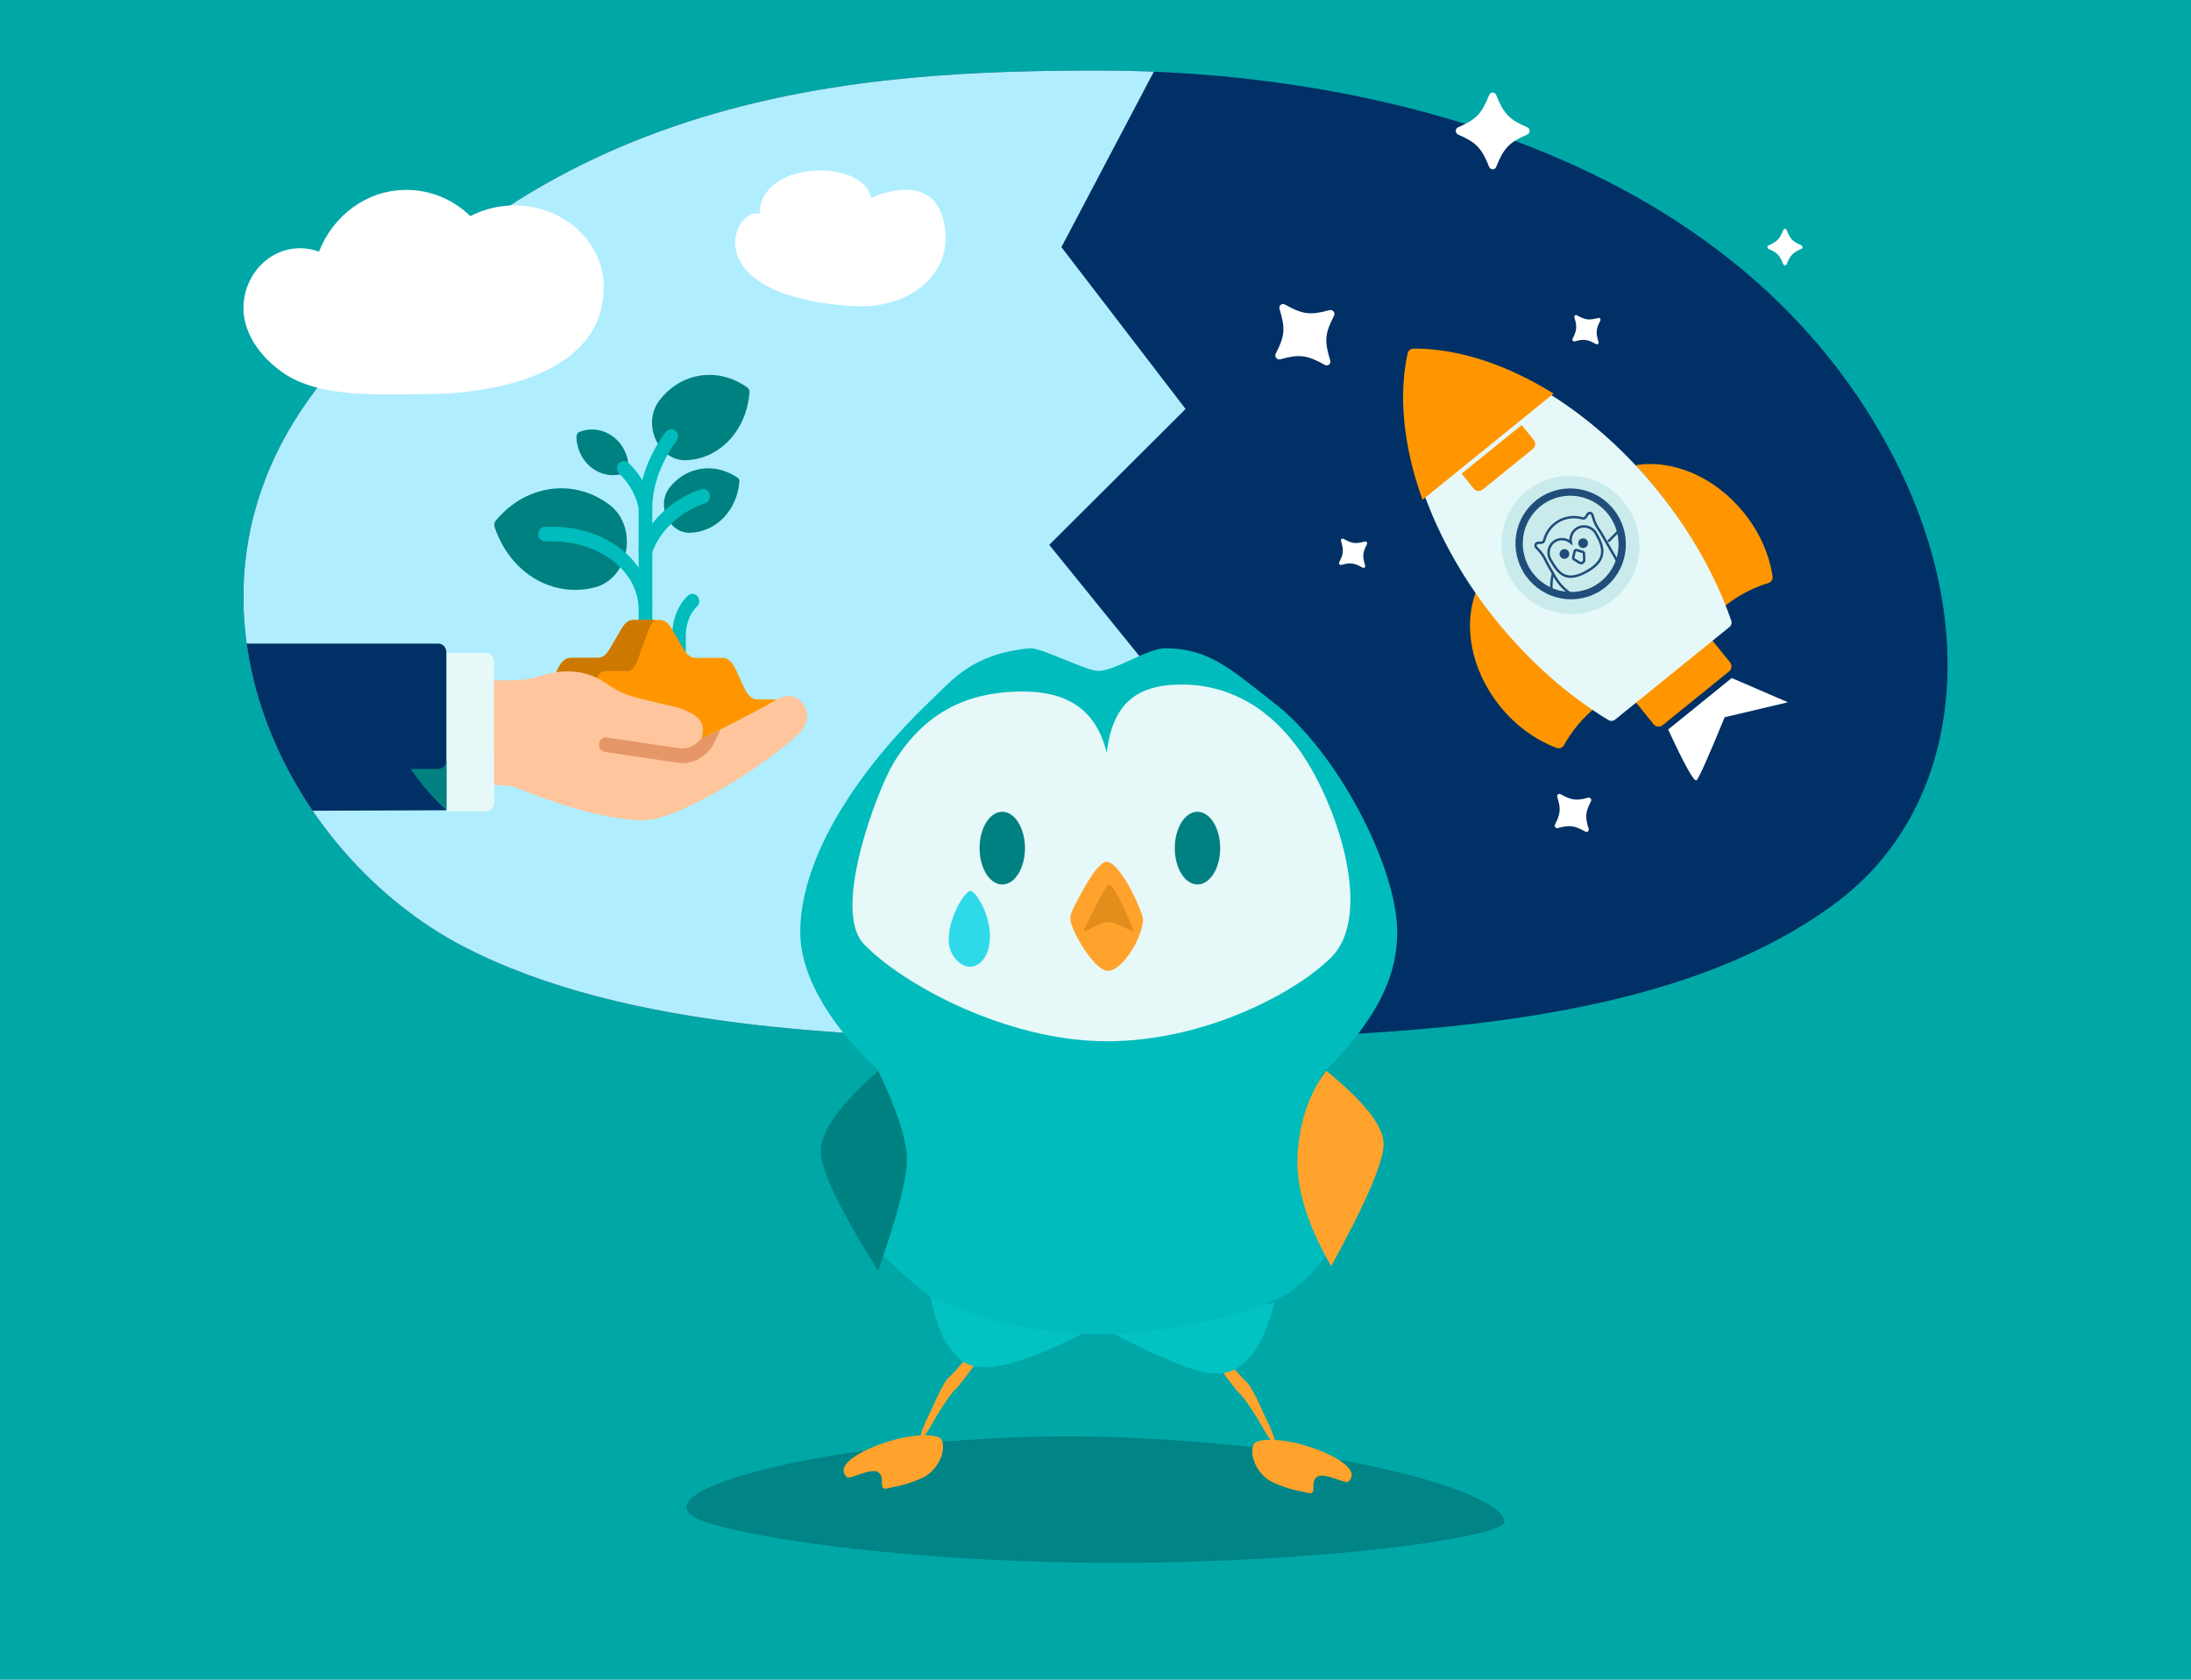
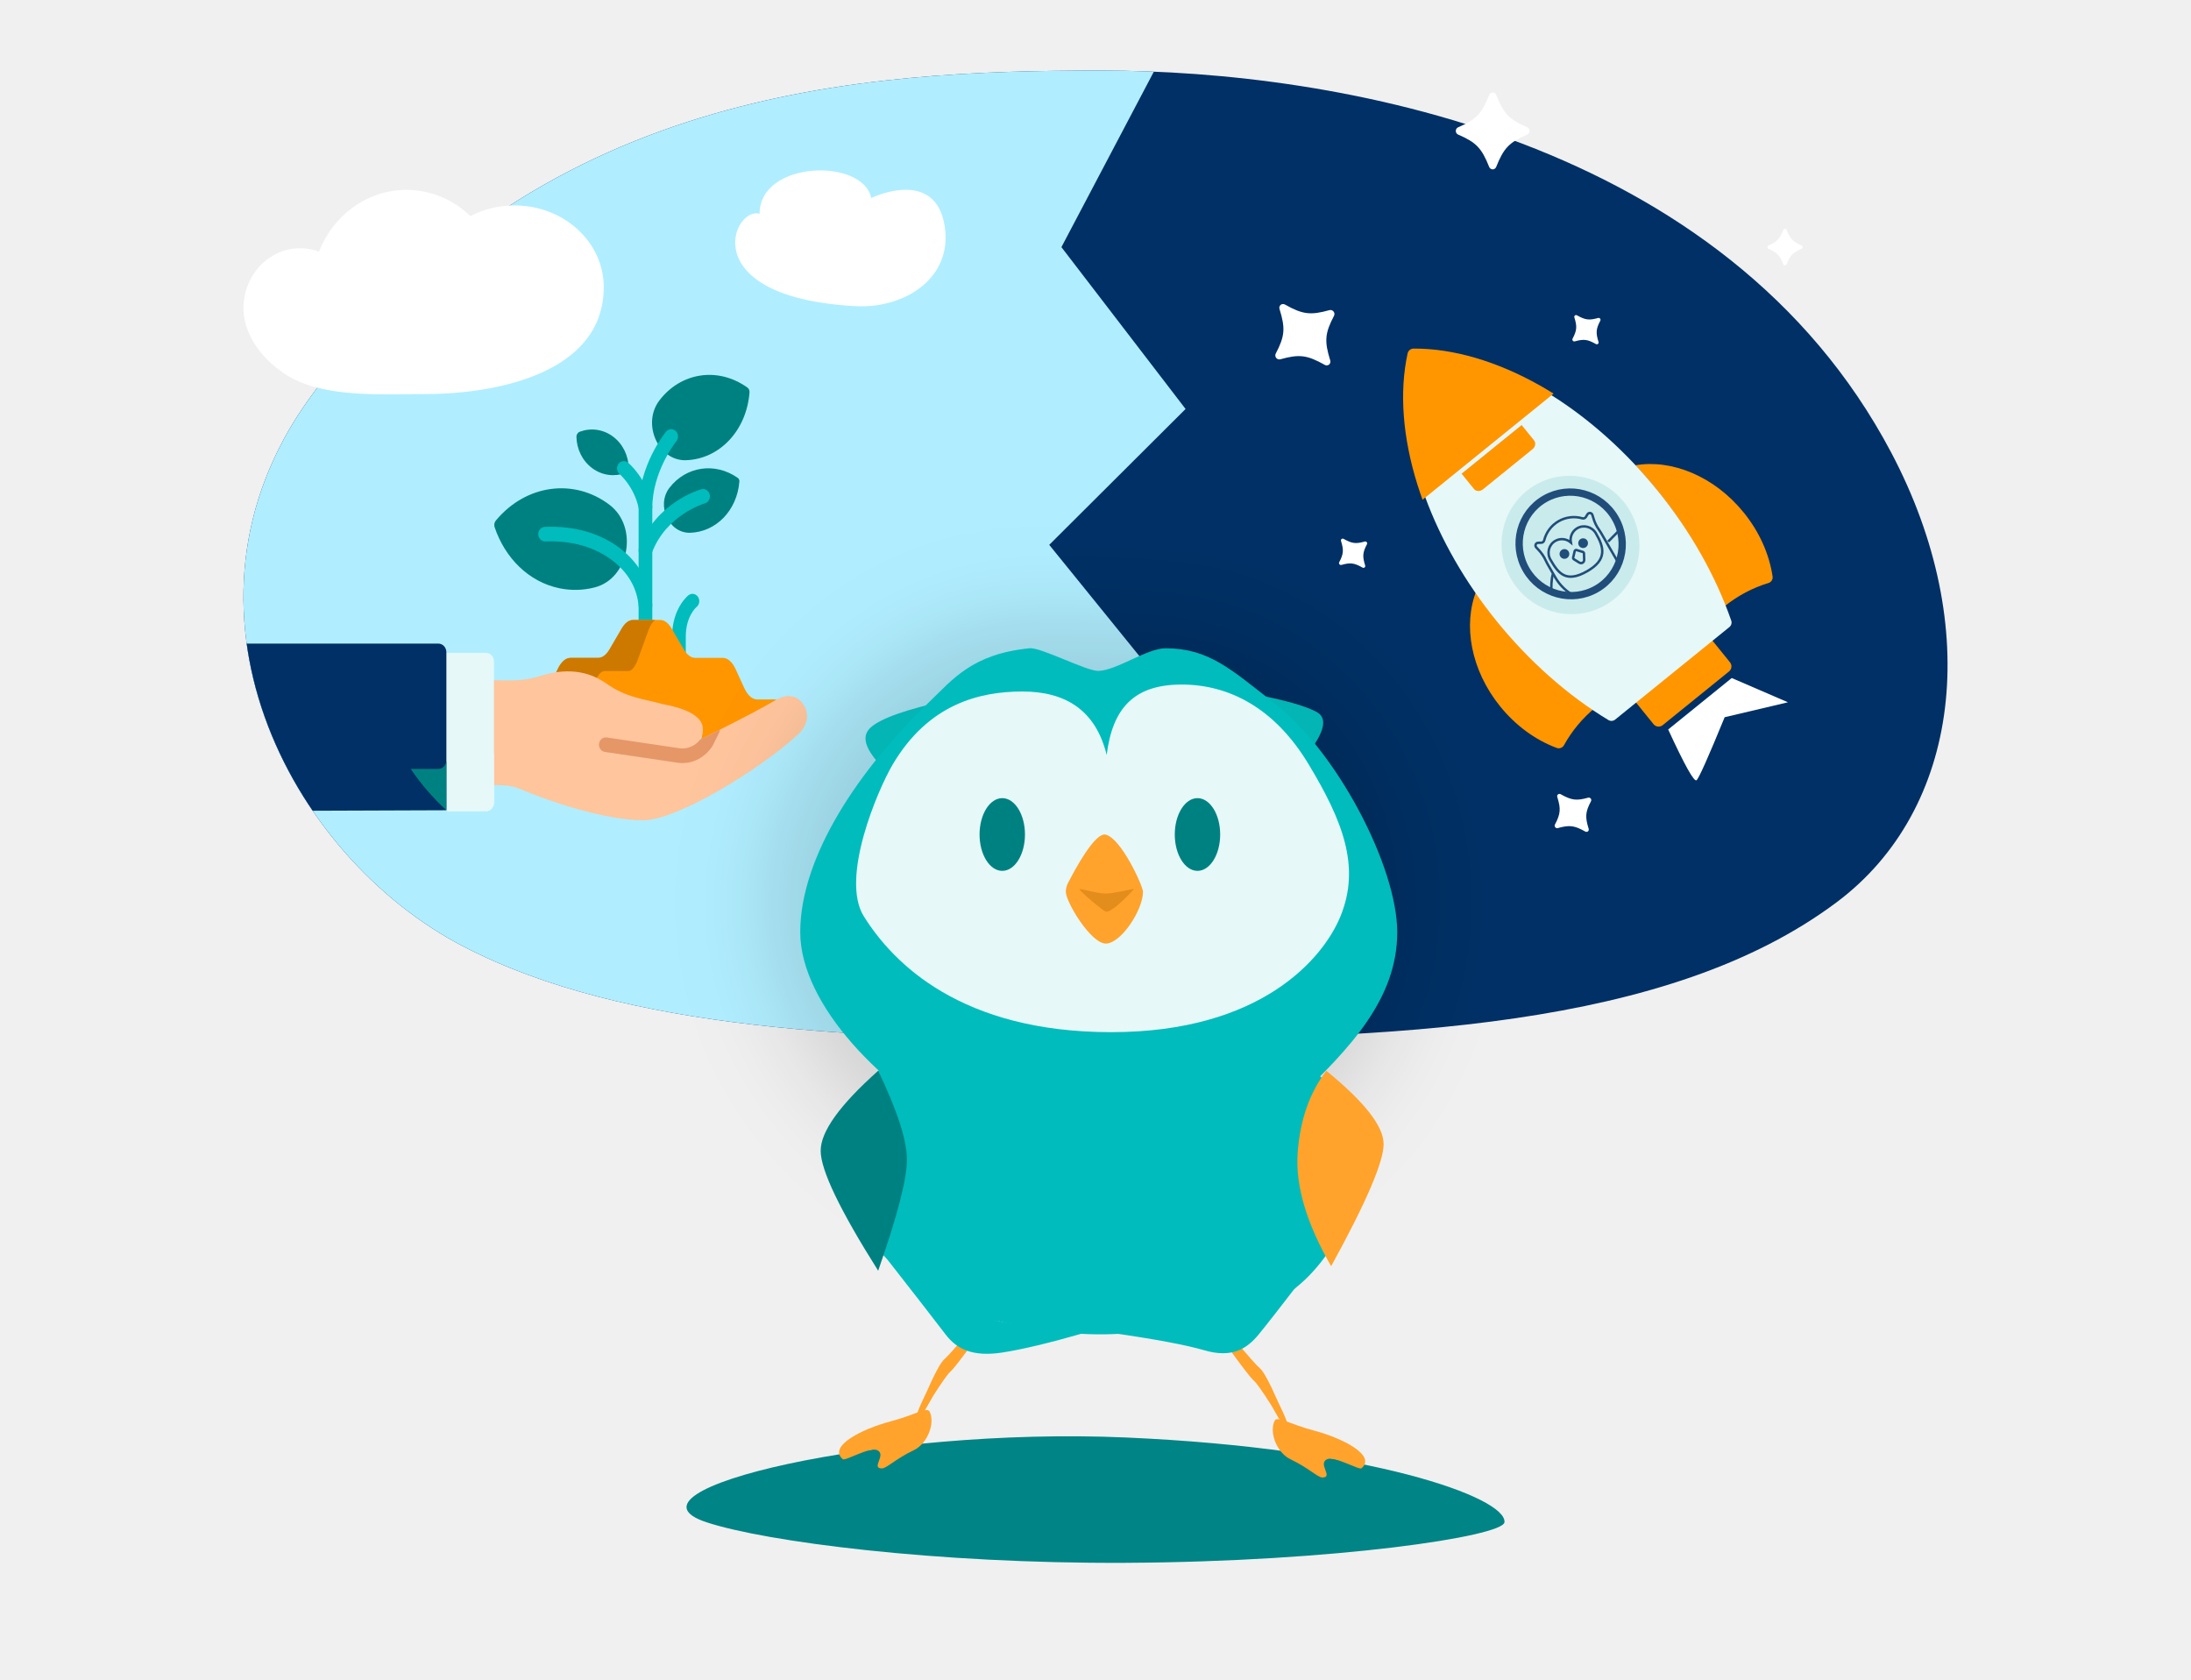
<svg xmlns="http://www.w3.org/2000/svg" xmlns:xlink="http://www.w3.org/1999/xlink" width="450" height="345" viewBox="0 0 450 345">
  <defs>
    <path id="a" d="M176.185 199.015c59.958 0 116.467-2.219 151.146-28.273 25.256-18.974 30.071-56.367 11.097-92.284C304.302 13.859 224.512 0 176.185 0 127.857 0 59.292 3.326 13.342 67.632c-30.384 42.522-4.217 93.606 31.91 112.312 33.288 17.236 81.24 19.07 130.933 19.07z" />
    <ellipse id="c" cx="10.562" cy="10.752" rx="10.562" ry="10.661" />
+     <filter id="e" width="145.8%" height="150%" x="-22.9%" y="-25%" filterUnits="objectBoundingBox">
+       <feGaussianBlur in="SourceGraphic" stdDeviation="10" />
+     </filter>
  </defs>
  <g fill="none" fill-rule="evenodd">
-     <path fill="#00A7A7" d="M0 0h450v345H0z" />
    <g transform="translate(50 14.493)">
      <mask id="b" fill="#fff">
        <use xlink:href="#a" />
      </mask>
      <use fill="#003065" xlink:href="#a" />
      <path fill="#B0EEFF" d="M175.432 199.015H0V-3.602h189l-21 39.868 25.5 33.241-28 27.908 28 34.556z" mask="url(#b)" />
      <g mask="url(#b)">
        <path fill="#FFF" d="M317.214 129.752l-11.539-4.985-13.054 10.57c3.387 7.352 5.33 10.825 5.827 10.422.466-.377 2.39-4.691 5.775-12.942l12.991-3.065z" />
        <path fill="#FF9600" d="M257.259 112.141a93.912 93.912 0 0 1-4.011-5.337c-2.815 7.054-1.161 16.351 4.861 23.788 3.181 3.928 7.197 6.879 11.613 8.533a1.22 1.22 0 0 0 1.497-.556c1.638-2.97 3.835-5.593 6.524-7.806-7.433-4.81-14.474-11.2-20.484-18.622M285.877 81.072a93.924 93.924 0 0 1 4.387 5.033c6.01 7.422 10.796 15.638 13.955 23.908 2.724-2.17 5.746-3.773 8.992-4.758a1.22 1.22 0 0 0 .855-1.349c-.7-4.663-2.75-9.205-5.932-13.132-6.022-7.438-14.772-10.989-22.257-9.702M285.727 129.446l3.888 4.802a1.333 1.333 0 0 0 1.868.21l13.65-11.052a1.333 1.333 0 0 0 .181-1.871l-3.888-4.801-15.699 12.712" />
        <path fill="#E6F8F8" d="M268.532 66.603L242.688 87.53c3.219 8.818 8.258 17.595 14.697 25.547 6.694 8.267 14.631 15.294 22.952 20.321a1.21 1.21 0 0 0 1.388-.09l23.468-19.005a1.21 1.21 0 0 0 .377-1.339c-3.187-9.184-8.41-18.408-15.105-26.674-6.439-7.952-13.977-14.707-21.933-19.688" />
        <path fill="#FF9600" d="M250.19 82.796l2.544 3.143c.422.52 1.249.557 1.837.08l10.195-8.255c.589-.477.725-1.293.303-1.814l-2.545-3.142-12.335 9.988M239.541 57.384a1.259 1.259 0 0 0-.438.71c-1.726 7.913-1.029 17.232 2.015 26.95.323 1.034.679 2.068 1.053 3.101l26.912-21.793a75.203 75.203 0 0 0-2.815-1.675c-8.873-4.997-17.843-7.616-25.941-7.574a1.257 1.257 0 0 0-.786.281" />
        <path fill="#C9EBEB" d="M263.57 86.34c6.039-4.89 14.958-3.883 19.923 2.247 4.964 6.131 4.094 15.065-1.944 19.954-6.039 4.89-14.958 3.884-19.923-2.247-4.964-6.13-4.094-15.064 1.945-19.954" />
        <path fill="#FFF" d="M222.97 60.39a.78.78 0 0 1-.876.063c-3.623-2.035-5.245-2.24-9.132-1.15a.813.813 0 0 1-.846-.28.814.814 0 0 1-.099-.887c1.874-3.576 2.01-5.205.774-9.172a.78.78 0 0 1 .244-.844.78.78 0 0 1 .875-.063c3.624 2.035 5.246 2.24 9.133 1.15a.814.814 0 0 1 .847.28.813.813 0 0 1 .098.887c-1.874 3.576-2.011 5.204-.774 9.172a.78.78 0 0 1-.244.843M276.14 156.265a.483.483 0 0 1-.541.039c-2.243-1.26-3.247-1.386-5.653-.712a.503.503 0 0 1-.524-.174.504.504 0 0 1-.061-.548c1.16-2.214 1.244-3.223.478-5.679-.06-.193 0-.399.152-.522a.483.483 0 0 1 .542-.039c2.243 1.26 3.247 1.386 5.653.712a.504.504 0 0 1 .524.174.503.503 0 0 1 .061.549c-1.16 2.213-1.245 3.221-.479 5.677.06.194 0 .4-.151.523M278.198 56.142a.372.372 0 0 1-.417.03c-1.725-.97-2.498-1.067-4.349-.548a.387.387 0 0 1-.403-.133.388.388 0 0 1-.047-.422c.893-1.704.958-2.479.369-4.368a.372.372 0 0 1 .116-.402.372.372 0 0 1 .417-.03c1.725.969 2.498 1.066 4.349.548a.387.387 0 0 1 .403.133.387.387 0 0 1 .047.422c-.892 1.703-.958 2.479-.369 4.368a.372.372 0 0 1-.116.402M230.27 102.057a.372.372 0 0 1-.417.03c-1.726-.969-2.498-1.066-4.349-.547a.387.387 0 0 1-.403-.134.388.388 0 0 1-.047-.422c.892-1.703.958-2.479.369-4.368a.372.372 0 0 1 .116-.401.372.372 0 0 1 .417-.03c1.725.969 2.498 1.066 4.349.547a.387.387 0 0 1 .403.134.387.387 0 0 1 .047.422c-.893 1.703-.958 2.478-.369 4.368a.371.371 0 0 1-.116.401" />
      </g>
      <g mask="url(#b)">
        <path fill="#008181" d="M71.647 81.677c2.067 1.523 4.594 1.794 6.795.97.418-.157.695-.586.684-1.059-.057-2.488-1.189-4.914-3.255-6.437-2.067-1.523-4.594-1.794-6.795-.97-.418.157-.696.586-.685 1.059.057 2.488 1.19 4.914 3.256 6.437M51.835 92.425a1.44 1.44 0 0 0-.246 1.36c2.119 6.312 6.977 11.226 13.29 12.542a15.96 15.96 0 0 0 7.235-.162c7.144-1.82 9.06-12.417 3.07-16.975-7.144-5.436-17.06-4.32-23.35 3.235M101.52 83.653c.23.16.362.45.339.742-.473 6.015-4.844 10.375-10.103 10.539-4.404.137-7.05-5.648-4.238-9.268 3.352-4.317 9.261-5.32 14.001-2.013M103.501 65.105c.298.213.468.595.439.982-.61 7.958-6.257 13.728-13.049 13.945-5.689.181-9.106-7.473-5.475-12.263 4.33-5.712 11.963-7.04 18.085-2.664" />
        <path fill="#00BCBC" d="M81.197 89.968c-.948-4.535-3.902-7.052-3.932-7.077-.609-.51-.72-1.45-.244-2.102.475-.652 1.352-.773 1.965-.268.154.127 3.777 3.164 4.953 8.794.169.808-.308 1.61-1.065 1.79-.755.179-1.508-.326-1.677-1.137M93.347 108.08c-.464-.663-1.345-.799-1.966-.303-.137.109-3.34 2.732-3.34 8.465v4.773c0 .828.628 1.5 1.404 1.5.776 0 1.405-.672 1.405-1.5v-4.773c0-4.142 2.11-5.977 2.224-6.072.612-.498.735-1.431.273-2.09" />
        <path fill="#00BCBC" d="M82.568 115.316c-.776 0-1.405-.672-1.405-1.5V89.842c0-8.69 5.399-15.389 5.628-15.67a1.344 1.344 0 0 1 1.983-.143c.584.544.644 1.49.135 2.113-.049.061-4.936 6.158-4.936 13.7v23.974c0 .828-.63 1.5-1.405 1.5" />
        <path fill="#00BCBC" d="M82.566 111.366c-.716 0-1.328-.582-1.397-1.358-.31-3.507-1.948-6.522-4.865-8.962-3.989-3.335-9.216-4.543-14.293-4.328-.772.033-1.43-.61-1.46-1.438-.03-.828.573-1.525 1.348-1.558 12.91-.546 21.289 7.213 22.067 16.004.073.824-.494 1.555-1.266 1.633-.045.005-.09.007-.134.007M82.051 99.943c-.721-.304-1.075-1.175-.79-1.945 3.445-9.298 12.406-11.896 12.785-12.002.75-.21 1.519.27 1.715 1.07.196.8-.252 1.618-1 1.83-.08.022-7.976 2.347-10.887 10.204-.285.771-1.102 1.147-1.823.843" />
        <path fill="#FF9600" d="M74.466 126.245c4.222 3.079 8.006 3.261 11.347 4.261 4.508.835 8.441 2.388 8.441 5.266 0 .89-.196 1.612-.53 2.199 0 0 10.51-5.257 15.354-8.202.245-.15.49-.28.735-.395-.714-.354-.92-.148-4.31-.209-1.002 0-1.962-.858-2.656-2.375L101.114 123c-.694-1.517-1.654-2.375-2.656-2.375H92.77c-.849 0-1.671-.614-2.328-1.74l-2.514-4.302c-.657-1.125-1.48-1.74-2.328-1.74h-5.572c-.848 0-1.67.615-2.328 1.74l-2.513 4.303c-.658 1.125-1.48 1.74-2.328 1.74H67.17c-1.003 0-1.962.857-2.656 2.374l-.389.849c3.158-.471 6.84-.158 10.34 2.395" />
        <path fill="#CD7900" d="M72.466 125.028c.503-1.091 1.092-1.688 1.7-1.688h4.856c.724 0 1.426-.843 1.987-2.388l2.146-5.907c.408-1.123.89-1.874 1.403-2.2h-4.53c-.848 0-1.67.614-2.328 1.74l-2.513 4.302c-.658 1.125-1.48 1.74-2.328 1.74H67.17c-1.003 0-1.962.857-2.656 2.375l-.389.848c2.561-.382 5.466-.248 8.34 1.178" />
        <path fill="#FFC59D" d="M114.72 129.826c-1.403-1.742-3.468-1.69-5.536-.46-4.844 2.878-15.354 8.014-15.354 8.014.334-.573.53-1.279.53-2.148 0-2.813-3.933-4.33-8.441-5.146-3.466-1.014-7.163-1.183-11.347-4.165-4.85-3.456-10.046-2.713-13.716-1.548-3.942 1.251-6.849.773-9.779.877v21.455c1.619.152 3.475-.138 6.039.974 4.502 1.953 16.684 6.311 25.03 6.311 6.87 0 23.881-10.406 31.692-17.566 2.053-1.882 2.637-4.418.882-6.598" />
        <path fill="#E59768" d="M93.83 137.38c-1.003 1.334-2.68 2.053-4.282 1.813l-14.932-2.216c-.768-.115-1.478.458-1.585 1.278-.107.82.43 1.577 1.198 1.692l14.932 2.216c2.624.39 5.372-.728 7.154-3.4.127-.2.292-.58 1.374-2.748.1-.202.151-.418.16-.632-2.332 1.173-4.02 1.997-4.02 1.997" />
        <path fill="#E6F8F8" d="M49.793 119.592h-8.487v31.99c.198.184.398.365.598.546h7.89c.915 0 1.658-.793 1.658-1.77v-28.996c0-.978-.742-1.77-1.659-1.77" />
        <path fill="#E6F8F8" d="M49.793 141.676h-7.889c-.2-.18-.4-.362-.598-.546v10.452c.198.184.398.365.598.546h7.89c.916 0 1.658-.793 1.658-1.77v-10.452c0 .977-.742 1.77-1.659 1.77" />
        <path fill="#003065" d="M-13 117.697c.245 5.678.245 17.155 0 34.43l54.68-.201v-32.46c0-.977-.742-1.77-1.657-1.77H-13z" />
        <path fill="#008181" d="M40.023 143.436h-5.664a47.194 47.194 0 0 0 7.321 8.49v-10.258c0 .977-.742 1.768-1.657 1.768" />
      </g>
      <path fill="#FFF" d="M106.011 29.418c0-10.963 21.22-11.53 22.925-3.24 1.823-.868 13.16-5.462 15.049 5.553 1.87 10.904-8.25 17.22-18.332 16.658-33.173-1.852-25.098-20.55-19.642-18.971z" mask="url(#b)" />
    </g>
-     <path fill="#FFF" d="M306.575 34.787a.78.78 0 0 1-.72-.501c-1.536-3.863-2.667-5.042-6.374-6.641a.813.813 0 0 1-.481-.751c0-.329.19-.625.481-.75 3.707-1.601 4.838-2.78 6.374-6.642a.78.78 0 0 1 .72-.502c.315 0 .6.198.72.502 1.536 3.862 2.668 5.041 6.374 6.641a.814.814 0 0 1 .482.751c0 .329-.19.625-.482.75-3.706 1.6-4.838 2.78-6.374 6.642a.78.78 0 0 1-.72.501M366.607 54.518a.372.372 0 0 1-.343-.24c-.731-1.838-1.27-2.4-3.035-3.161a.387.387 0 0 1-.229-.358c0-.156.09-.298.23-.357 1.764-.762 2.303-1.324 3.034-3.163a.372.372 0 0 1 .343-.239c.15 0 .286.094.343.239.731 1.839 1.27 2.4 3.035 3.163.14.06.23.2.23.357 0 .157-.09.298-.23.358-1.765.761-2.304 1.323-3.035 3.162a.372.372 0 0 1-.343.239" />
-     <path fill="#008486" d="M308.994 312.66c.488-5.072-27.508-15.218-77.866-17.414-50.358-2.197-105.786 10.892-86.03 17.414 12.14 4.008 47.082 8.53 86.03 8.334 43.117-.217 77.586-5.435 77.866-8.334z" />
-     <path fill="#FFF" d="M50 63.362c0-6.838 5.206-12.38 11.629-12.38 1.364 0 2.674.25 3.89.709C68.403 44.247 75.357 39 83.476 39c5.067 0 9.68 2.043 13.133 5.389 2.674-1.396 5.769-2.194 9.067-2.194 10.12 0 18.324 7.51 18.324 16.773 0 17.573-21.848 21.966-36.648 21.966-8.983 0-21.627.955-29.247-4.393C50.485 71.192 50 65.064 50 63.36z" />
+     <path fill="#FFF" d="M306.575 34.787a.78.78 0 0 1-.72-.501c-1.536-3.863-2.667-5.042-6.374-6.641a.813.813 0 0 1-.481-.751c0-.329.19-.625.481-.75 3.707-1.601 4.838-2.78 6.374-6.642a.78.78 0 0 1 .72-.502c.315 0 .6.198.72.502 1.536 3.862 2.668 5.041 6.374 6.641a.814.814 0 0 1 .482.751c0 .329-.19.625-.482.75-3.706 1.6-4.838 2.78-6.374 6.642a.78.78 0 0 1-.72.501M366.607 54.518a.372.372 0 0 1-.343-.24c-.731-1.838-1.27-2.4-3.035-3.161a.387.387 0 0 1-.229-.358c0-.156.09-.298.23-.357 1.764-.762 2.303-1.324 3.034-3.163a.372.372 0 0 1 .343-.239c.15 0 .286.094.343.239.731 1.839 1.27 2.4 3.035 3.163.14.06.23.2.23.357 0 .157-.09.298-.23.358-1.765.761-2.304 1.323-3.035 3.162a.372.372 0 0 1-.343.239M50 63.362c0-6.838 5.206-12.38 11.629-12.38 1.364 0 2.674.25 3.89.709C68.403 44.247 75.357 39 83.476 39c5.067 0 9.68 2.043 13.133 5.389 2.674-1.396 5.769-2.194 9.067-2.194 10.12 0 18.324 7.51 18.324 16.773 0 17.573-21.848 21.966-36.648 21.966-8.983 0-21.627.955-29.247-4.393C50.485 71.192 50 65.064 50 63.36z" />
    <g opacity=".843" transform="rotate(-30 354.96 -521.03)">
      <mask id="d" fill="#fff">
        <use xlink:href="#c" />
      </mask>
      <use stroke="#003065" stroke-width="1.5" xlink:href="#c" />
      <g stroke="#003065" stroke-width=".5" mask="url(#d)">
        <path d="M17.092 24.225V11.921c0-.238-.013-.472-.038-.703a7.97 7.97 0 0 1 .22-2.846c.044-.173.085-.352.124-.538.099-.478-.404-.85-.822-.604a8.51 8.51 0 0 1-.576.312.632.632 0 0 1-.733-.131 6.295 6.295 0 0 0-4.532-1.93c-1.772 0-3.377.74-4.53 1.929a.632.632 0 0 1-.734.13 8.534 8.534 0 0 1-.575-.31c-.417-.246-.92.125-.821.604.038.185.079.363.123.534.238.93.323 1.891.219 2.845a6.529 6.529 0 0 0-.039.708v3.189c0 4.053 2.395 7.548 5.824 9.115h-4.56 13.392-1.942z" />
      </g>
      <path stroke="#003065" stroke-width=".5" d="M10.736 10.51c-.388-1.089-1.413-1.866-2.616-1.866-1.536 0-2.781 1.268-2.781 2.832 0 3.224.305 5.837 5.397 5.837 4.808 0 5.396-2.613 5.396-5.837 0-1.564-1.245-2.832-2.78-2.832-1.204 0-2.229.777-2.616 1.866z" mask="url(#d)" />
      <path stroke="#003065" stroke-width=".5" d="M11.324 14.985l.618-1.154a.345.345 0 0 0-.05-.396l-.909-.971a.316.316 0 0 0-.463 0l-.909.971a.345.345 0 0 0-.05.396l.618 1.154c.246.459.9.459 1.145 0" mask="url(#d)" />
      <g fill="#003065" mask="url(#d)">
        <g transform="translate(7.617 11.146)">
          <ellipse cx="5.229" cy=".759" rx="1" ry="1" />
          <ellipse cx=".799" cy=".76" rx="1" ry="1" />
        </g>
      </g>
      <path stroke="#003065" stroke-width=".5" d="M4.313 14.288c-.384.353-.796.862-1.237 1.526-.442.665-.753 1.245-.933 1.74" mask="url(#d)" />
      <path stroke="#003065" stroke-width=".5" d="M20.875 14.288l-3.743-1.03" mask="url(#d)" transform="matrix(-1 0 0 1 38.007 0)" />
    </g>
+     <path fill="#000" d="M224.894 247.433c35.405 0 64.106-27.775 64.106-62.037s-27.872-62.956-63.177-56.063c-34.376-10.11-67.823 21.8-67.823 56.063 0 34.262 31.489 62.037 66.894 62.037z" filter="url(#e)" opacity=".135" />
+     <path fill="#008486" d="M308.994 312.66c.488-5.072-27.508-15.218-77.866-17.414-50.358-2.197-105.786 10.892-86.03 17.414 12.14 4.008 47.082 8.53 86.03 8.334 43.117-.217 77.586-5.435 77.866-8.334z" />
    <g transform="translate(121 121)">
+       <path fill="#03B5B5" d="M70.758 23.499c-7.77 1.866-12.277 3.733-13.52 5.6-1.244 1.866-.02 4.576 3.668 8.129l9.852-13.73zM148.3 32.865c2.871-3.97 3.234-6.522 1.086-7.655-2.147-1.134-5.867-2.233-11.16-3.298L148.3 32.865z" />
      <g fill="#FFA32C">
-         <path d="M129.907 157.083c2.647 3.196 4.344 5.114 5.09 5.754.745.64 1.988 2.94 3.726 6.897 1.64 3.331 2.308 5.17 2.003 5.517-.306.347-1.439-1.262-3.4-4.827-1.841-2.904-3.05-4.603-3.627-5.098-.577-.495-2.3-2.722-5.167-6.681-.181-.496-.119-.917.187-1.264.305-.347.701-.446 1.188-.298z" />
-         <path d="M155.857 183.374c-.506.424-4.675-1.91-6.206-1.13-1.905.97.278 4.148-2.314 3.336-1.116-.35-3.415-.462-7.078-2.206-2.888-1.374-4.885-5.45-3.728-7.767.52-1.039 4.571-1.3 9.496 0 6.063 1.6 12.927 5.172 9.83 7.767z" />
+         <path d="M78.049 152.416c-2.647 3.197-4.344 5.115-5.09 5.755-.746.64-1.988 2.939-3.727 6.896-1.64 3.332-2.307 5.17-2.002 5.518.306.347 1.439-1.263 3.4-4.828 1.841-2.903 3.05-4.603 3.627-5.098.577-.495 2.299-2.722 5.167-6.681.18-.495.119-.916-.187-1.263-.305-.347-.701-.447-1.188-.299z" />
+         <path d="M52.098 178.707c.506.424 5.58-2.62 7.111-1.84 1.905.97-1.424 3.733.933 3.733.932 0 2.864-1.99 6.527-3.733 2.888-1.375 4.42-5.616 3.263-7.934-.518-1.038-3.079.707-8.003 2.007-6.063 1.6-12.927 5.173-9.83 7.767z" />
      </g>
      <g fill="#FFA32C">
-         <path d="M78.981 156.15c-2.647 3.196-4.344 5.114-5.09 5.754-.745.64-1.987 2.94-3.726 6.897-1.64 3.33-2.308 5.17-2.002 5.517.305.347 1.438-1.262 3.399-4.828 1.842-2.903 3.05-4.602 3.627-5.097.577-.495 2.3-2.722 5.167-6.682.181-.495.119-.916-.187-1.263-.305-.347-.701-.447-1.188-.298z" />
-         <path d="M53.03 182.44c.507.425 4.677-1.91 6.207-1.13 1.905.971-.277 4.149 2.314 3.337 1.116-.35 3.415-.463 7.078-2.206 2.888-1.375 4.885-5.45 3.728-7.768-.52-1.038-4.571-1.3-9.496 0-6.063 1.601-12.927 5.173-9.83 7.768z" />
+         <path d="M132.68 154.283c2.648 3.196 4.345 5.114 5.09 5.754.746.64 1.989 2.94 3.727 6.897 1.64 3.331 2.308 5.17 2.003 5.517-.306.347-1.439-1.262-3.4-4.827-1.841-2.904-3.05-4.603-3.627-5.098-.577-.495-2.3-2.722-5.167-6.681-.181-.496-.119-.917.187-1.264.305-.347.701-.446 1.188-.298z" />
+         <path d="M158.631 180.574c-.506.424-5.58-2.62-7.11-1.84-1.906.97 1.424 3.733-.933 3.733-.933 0-2.864-1.99-6.527-3.734-2.888-1.374-4.421-5.616-3.264-7.933.52-1.039 3.08.706 8.004 2.007 6.063 1.6 12.927 5.172 9.83 7.767z" />
      </g>
-       <path fill="#02C2C2" d="M69.932 144.667c1.087 5.242 2.407 8.888 3.961 10.938 2.331 3.075 4.035 4.915 10.06 3.995 4.018-.613 9.912-2.883 17.682-6.808-7.122-.663-12.721-1.423-16.798-2.279-4.076-.856-9.045-2.805-14.905-5.846zM107.23 152.756c8.073 4.093 13.975 6.686 17.704 7.777 5.595 1.638 8.695-.204 11.201-3.266 1.67-2.042 3.224-5.62 4.662-10.734l-33.567 6.223z" />
+       <path fill="#00BCBC" d="M60.142 136.267c7.149 9.15 11.5 14.75 13.054 16.8 2.331 3.075 5.63 4.653 11.655 3.733 4.018-.613 9.612-1.95 16.784-4.008-7.122-.663-12.721-1.423-16.798-2.279-4.076-.856-12.308-5.605-24.695-14.246zM107.23 152.756c9.005 1.293 15.373 2.486 19.103 3.577 5.595 1.638 8.695-.204 11.2-3.266 1.67-2.042 4.468-5.62 8.393-10.734l-38.696 10.423z" />
      <path fill="#00BCBC" d="M158.514 118.619C158.514 98.512 132.76 84 103.962 84c-28.8 0-52.678 13.323-52.678 33.43 0 10.617 6.778 18.026 17.304 26.83 2.578 2.155 17.449 8.594 35.638 8.802 16.02.184 35.423-5.493 39.92-8.803 10.653-7.839 14.368-21.836 14.368-25.64z" />
      <path fill="#00BCBC" d="M145.056 105c11.49-10.87 20.917-21 20.917-34.533 0-13.534-12.588-37.567-25.642-47.367-8.392-6.533-13.054-10.948-21.912-10.948-3.873 0-9.953 4.5-13.79 4.648-2.435.094-11.82-4.885-14.183-4.648-11.793 1.183-15.761 6.405-20.514 10.948C55.57 36.83 43.358 54.836 43.358 70.467c0 15.042 17.396 32.498 33.568 40.6 16.17 8.101 56.64 4.802 68.13-6.067z" />
-       <path fill="#FFF" d="M106.297 33.6c1.19-9.642 5.643-14 15.4-14 9.756 0 19.124 4.833 26.063 16.356 6.938 11.523 12.727 31.55 4.693 39.644-6.974 7.025-25.642 17.267-46.156 17.267-20.513 0-42.006-11.704-49.893-19.986-6.691-7.026 2.891-31.717 5.98-36.925 7.294-12.3 17.703-14.926 26.597-14.926 8.894 0 15.068 3.385 17.316 12.57z" opacity=".901" />
-       <ellipse cx="124.946" cy="53.2" fill="#008181" rx="4.662" ry="7.467" />
-       <ellipse cx="84.851" cy="53.2" fill="#008181" rx="4.662" ry="7.467" />
-       <path fill="#FFA32C" d="M106.57 56.031c-2.091-.589-6.003 7.245-7.368 10.046-.2.41-.364 1.091-.364 1.68 0 2.112 4.839 10.643 7.732 10.643 2.92 0 7.187-6.885 7.187-10.643 0-1.108-4.136-10.866-7.187-11.726z" />
-       <path fill="#E38D1D" d="M101.64 70.25c.162.443 3.16-1.847 4.962-1.847 1.619 0 5.46 2.323 5.284 1.846-.175-.476-3.986-9.898-5.242-9.551-.494.136-5.168 9.108-5.005 9.551z" />
+       <path fill="#FFF" d="M106.297 34.067c1.19-9.642 5.643-14.467 15.4-14.467 9.756 0 19.124 4.833 26.063 16.356 6.938 11.523 10.754 20.977 6.558 31.244C150.776 75.866 138 91 107.23 91S62.48 76.919 56.412 67.2c-4.902-7.85 2.883-26.036 5.972-31.244 7.294-12.3 17.703-14.926 26.597-14.926 8.894 0 15.068 3.852 17.316 13.037z" opacity=".901" />
+       <path fill="#FFA32C" d="M106.12 50.431c-2.221-.589-6.378 7.245-7.828 10.046-.212.41-.387 1.091-.387 1.68 0 2.112 5.142 10.643 8.216 10.643 3.103 0 7.636-6.885 7.636-10.643 0-1.108-4.395-10.866-7.636-11.726z" />
+       <path fill="#E38D1D" d="M100.707 61.631c.178-.215 3.447.895 5.414.895 1.766 0 5.956-1.126 5.765-.895-.191.231-4.35 4.8-5.719 4.631-.54-.066-5.638-4.416-5.46-4.63z" />
      <path fill="#FFA32C" d="M151.406 98.933c-3.446 4.518-5.408 10.143-5.885 16.875-.477 6.73 1.816 14.484 6.88 23.259 7.183-13.074 10.775-21.435 10.775-25.084 0-3.648-3.924-8.665-11.77-15.05z" />
      <path fill="#008181" d="M59.365 98.933c-7.874 6.997-11.81 12.472-11.81 16.427s3.936 12.168 11.81 24.64c3.937-11.255 5.905-18.86 5.905-22.815 0-3.954-1.968-10.038-5.905-18.252z" />
-       <g fill="#2EDAEA">
-         <path d="M78.486 62.016c1.386.57 4.43 5.974 3.738 10.837-.693 4.863-5.017 6.588-7.642 2.118-2.625-4.47 2.518-13.526 3.904-12.955z" />
-       </g>
+       <ellipse cx="124.946" cy="50.4" fill="#008181" rx="4.662" ry="7.467" />
+       <ellipse cx="84.851" cy="50.4" fill="#008181" rx="4.662" ry="7.467" />
    </g>
  </g>
</svg>
